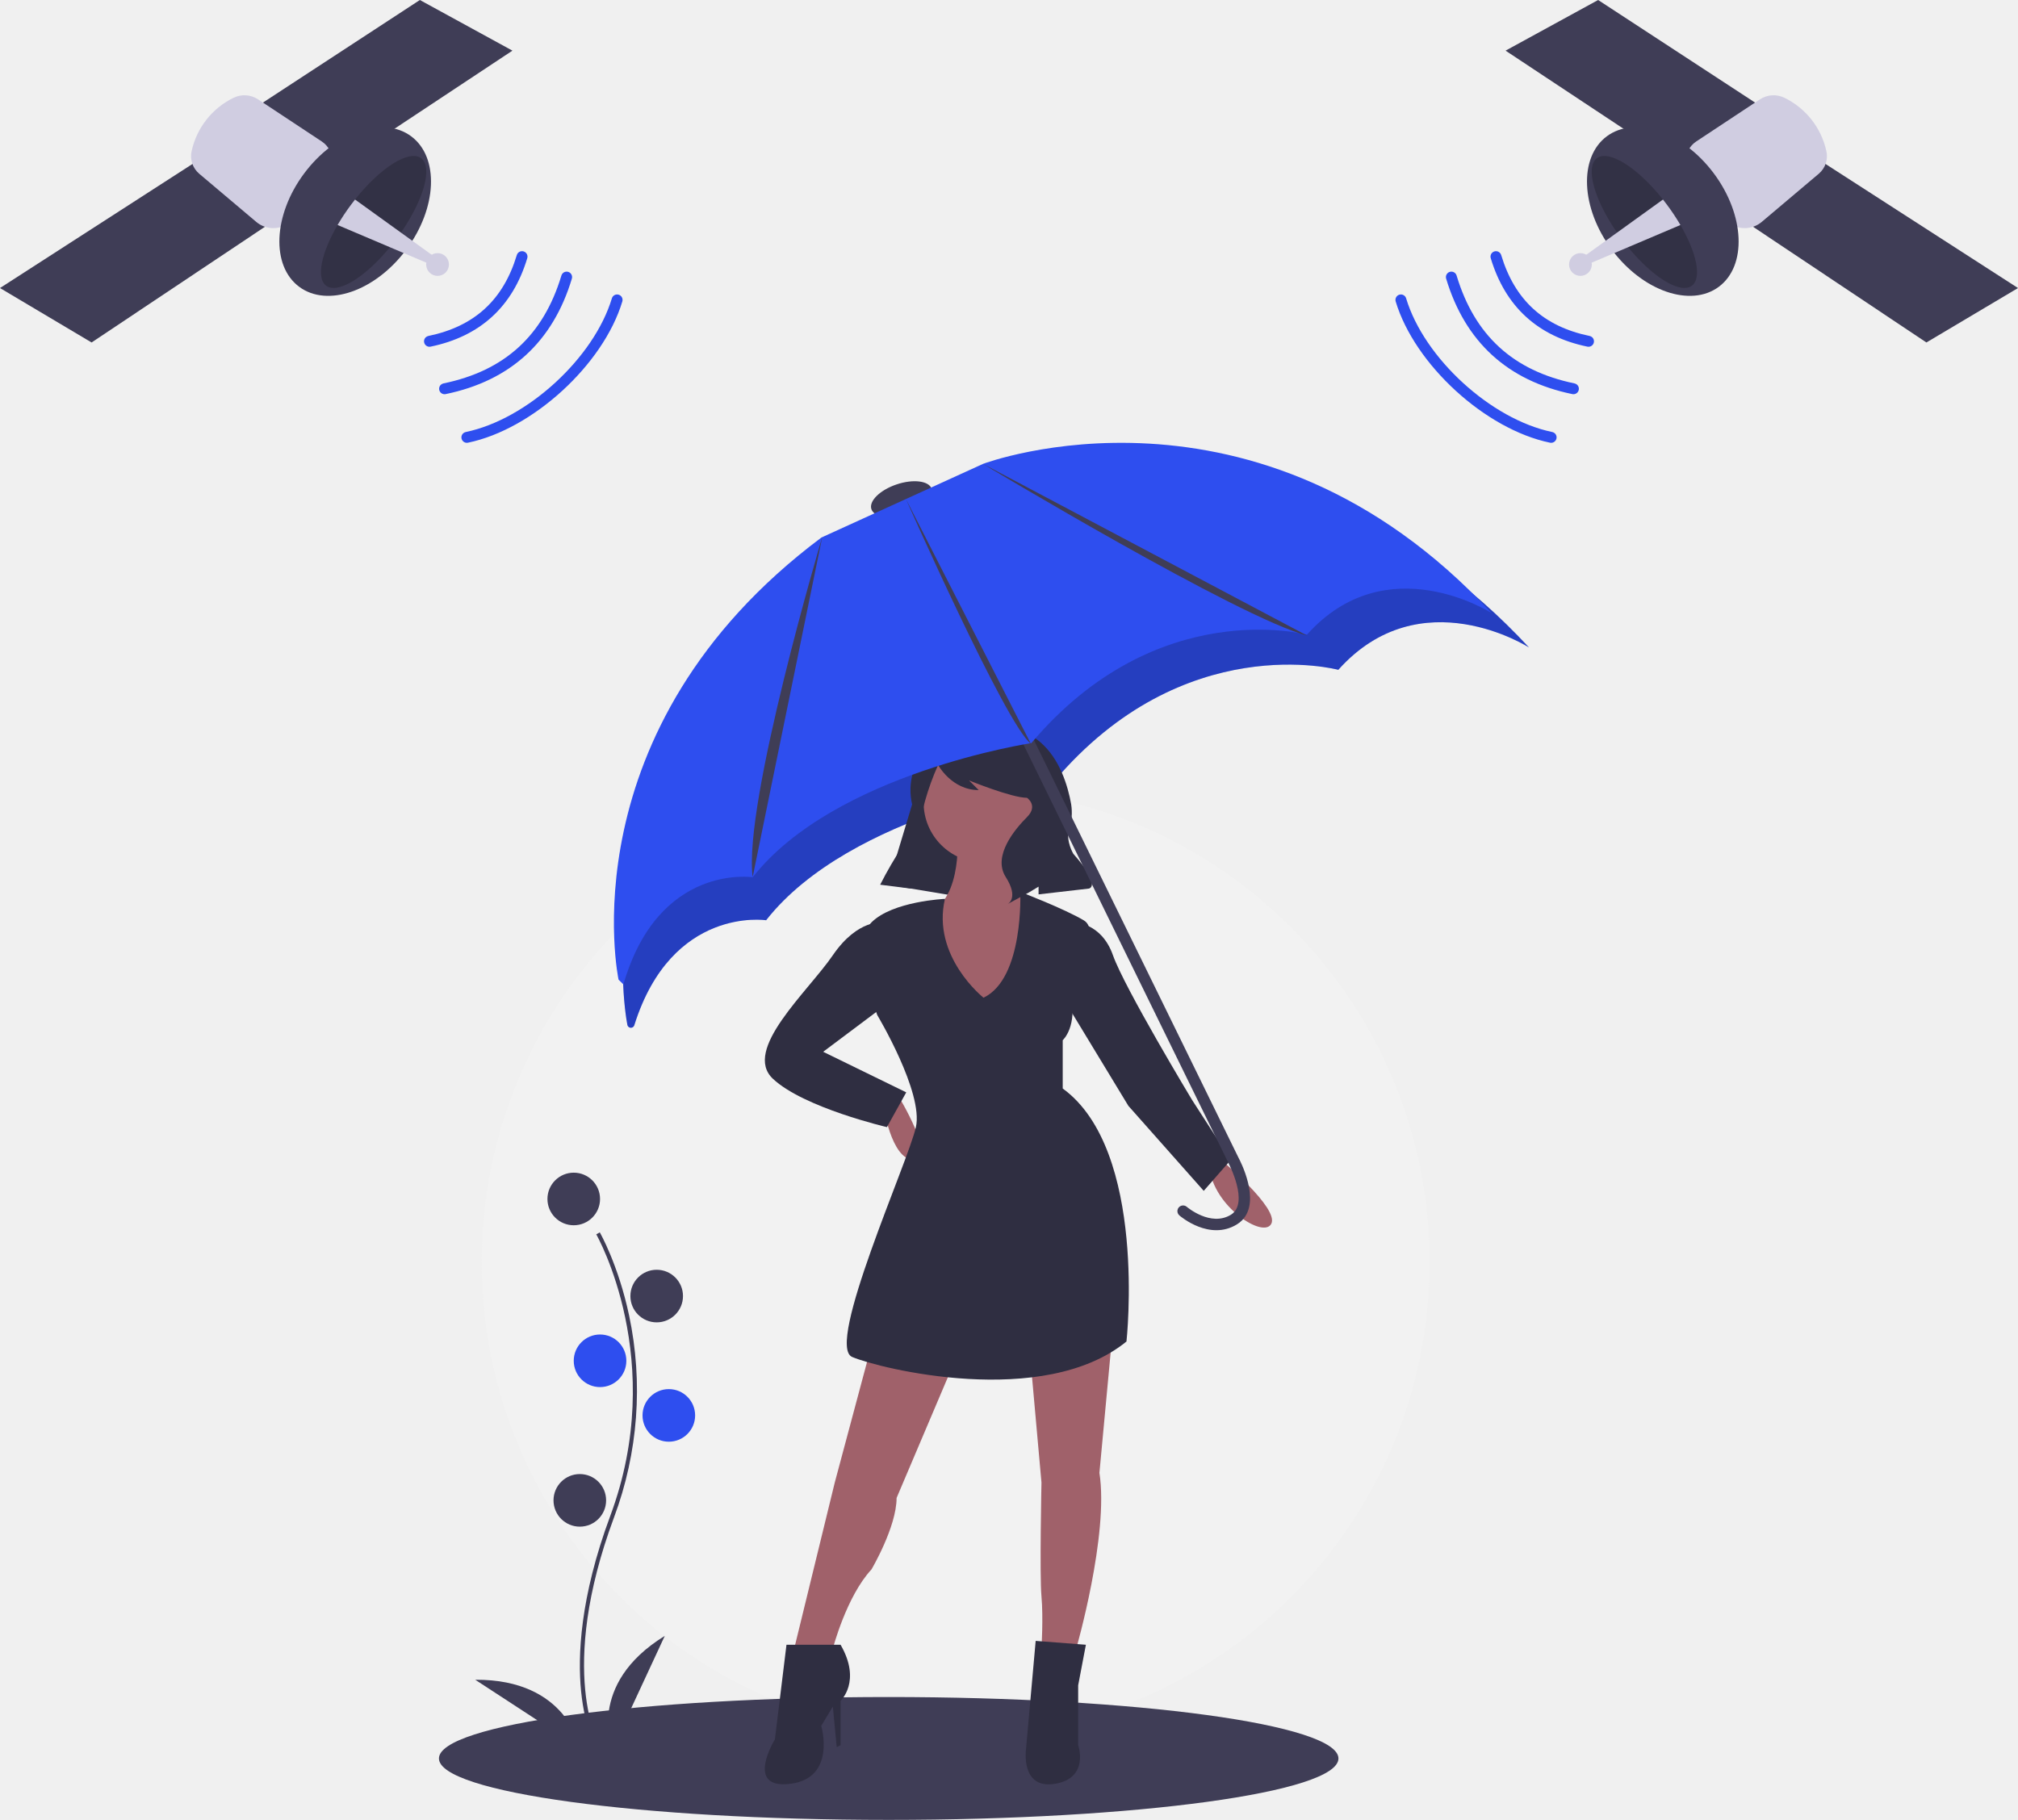
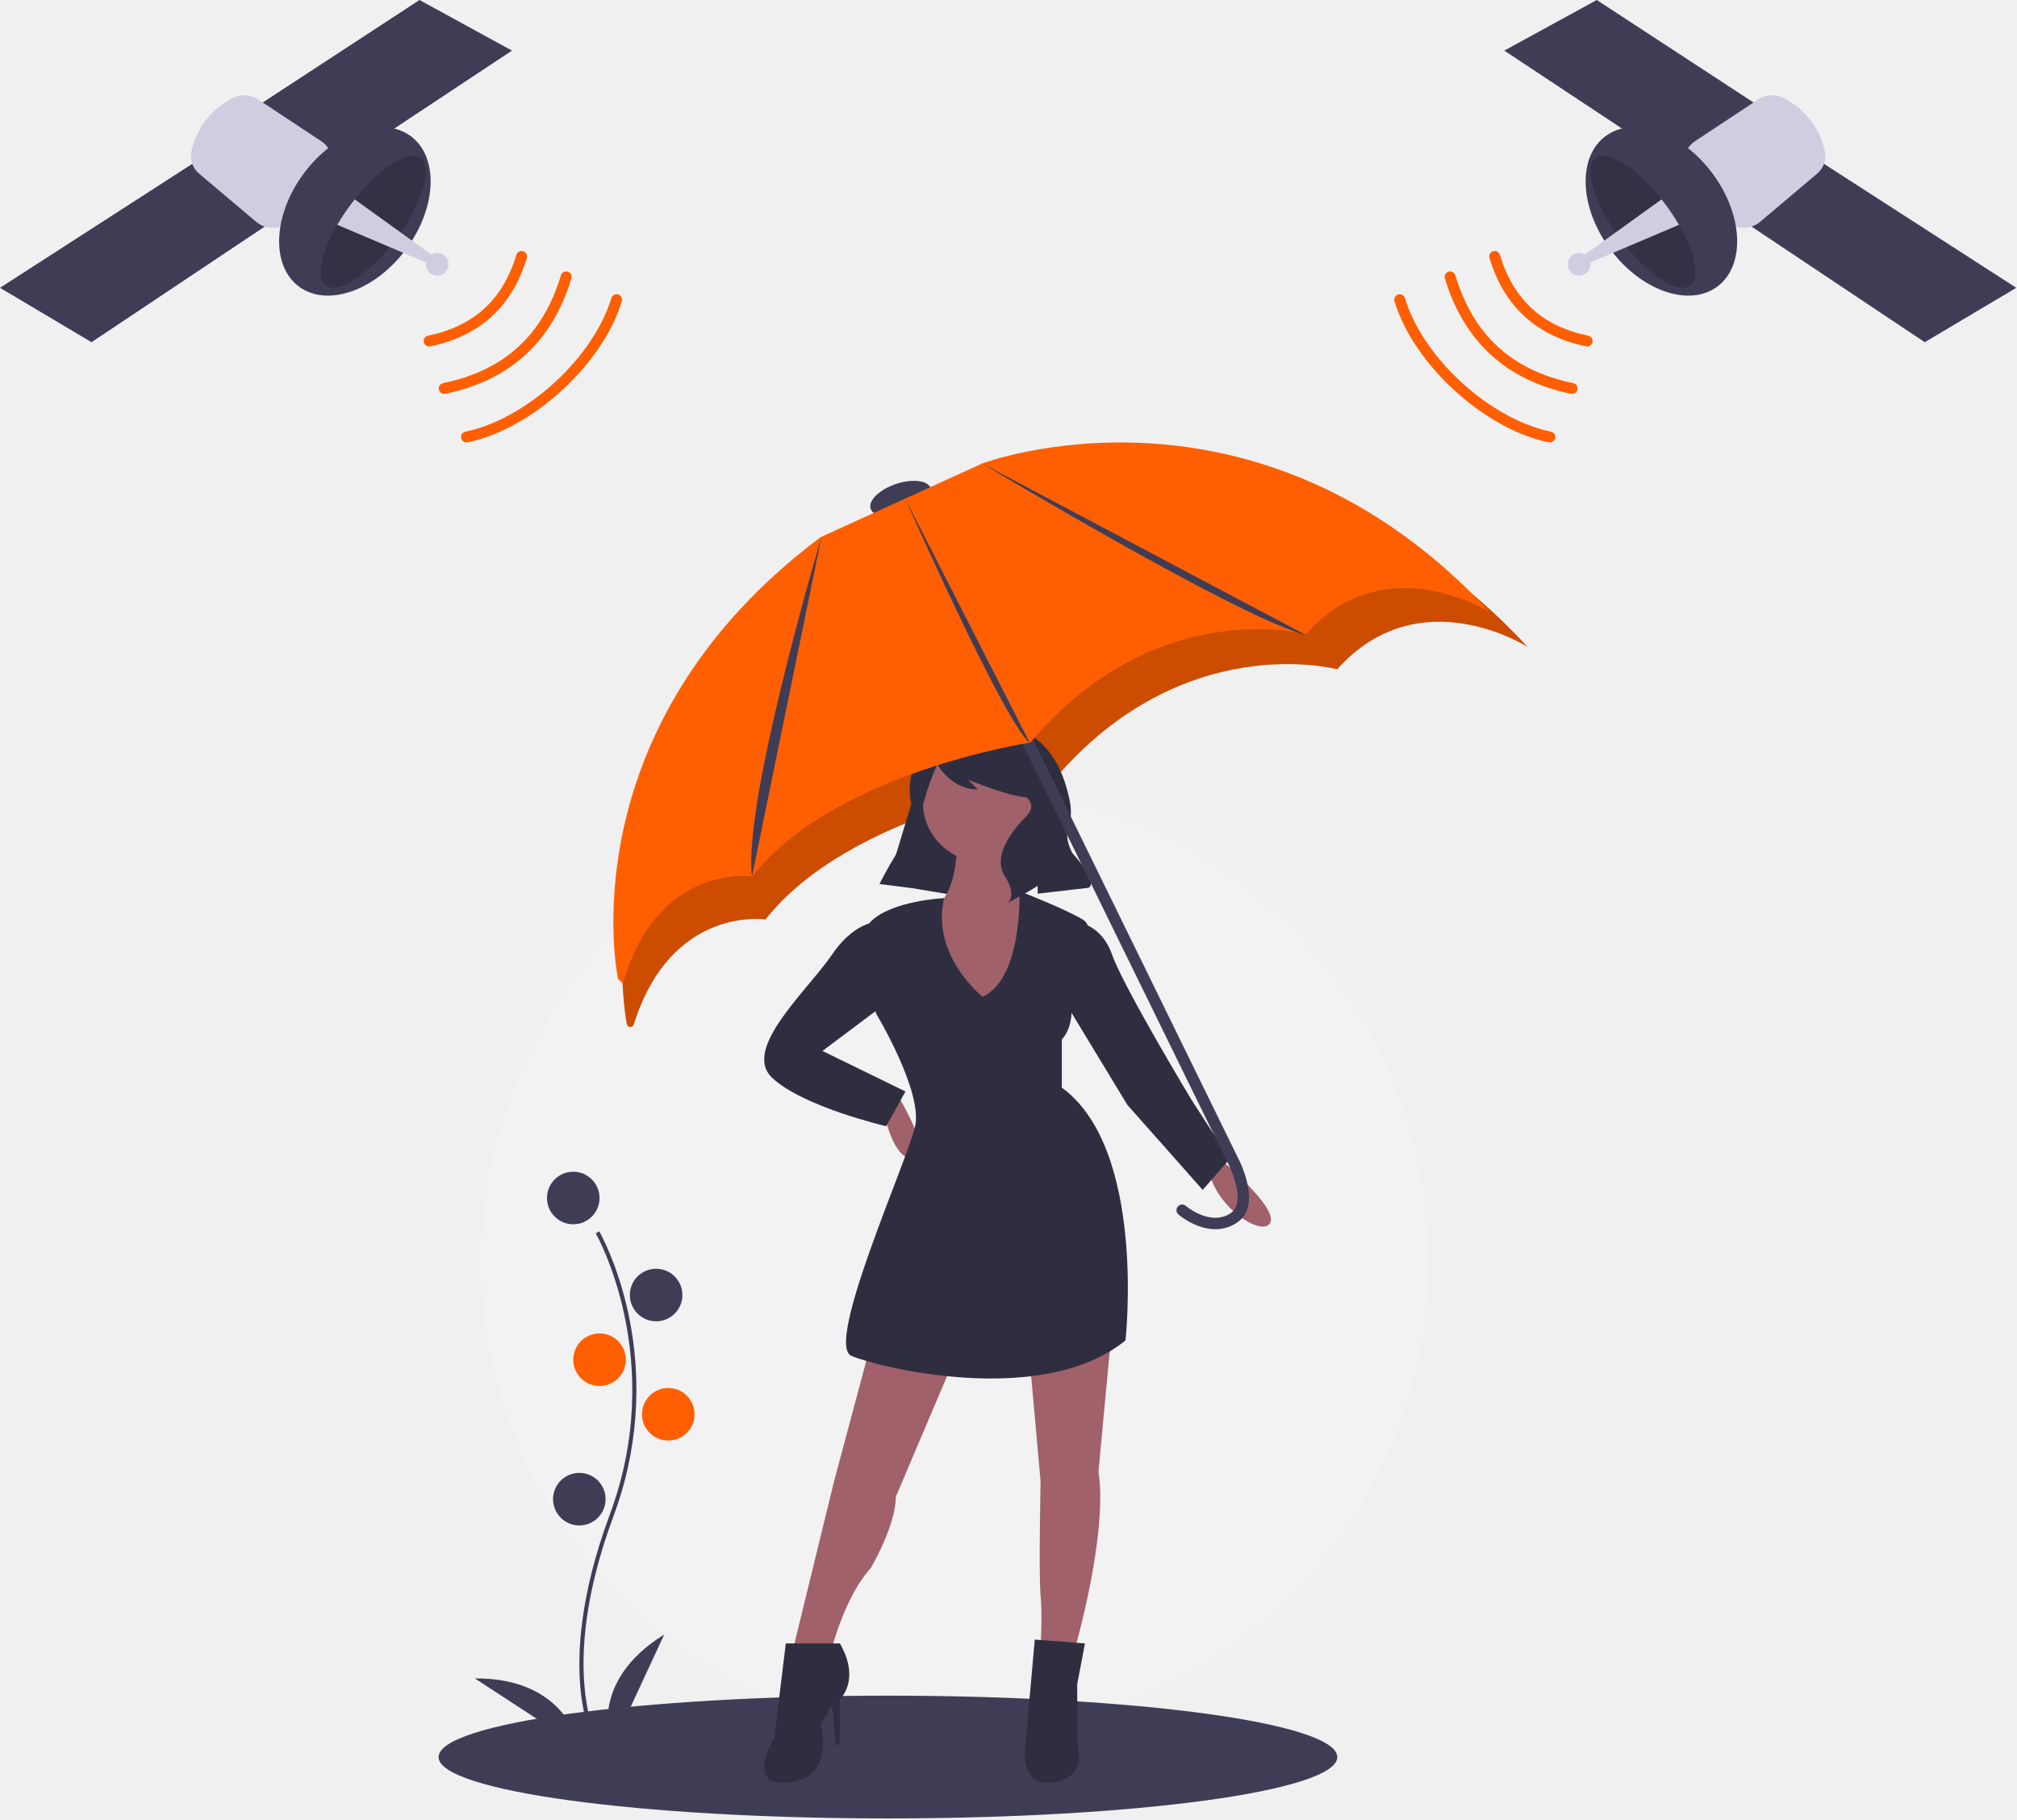
- <svg xmlns="http://www.w3.org/2000/svg" id="bcdff026-9b21-4da7-924c-007c0e295dcb" data-name="Layer 1" width="921.67" height="831.295" viewBox="0 0 921.67 831.295">
-   <circle cx="436.469" cy="576.556" r="216.462" fill="#f2f2f2" />
-   <ellipse cx="405.89" cy="803.234" rx="205.412" ry="28.061" fill="#3f3d56" />
-   <ellipse cx="550.935" cy="262.308" rx="14.54" ry="7.058" transform="translate(-194.0283 154.8604) rotate(-18.57978)" fill="#3f3d56" />
-   <path d="M521.46,294.479l76.275-34.754S726.957,210.881,837.5,330.109c0,0-49.542-31.803-87.094,10.207,0,0-70.662-19.117-129.961,51.124,0,0-92.747,14.045-131.375,63.265,0,0-43.064-6.623-60.205,47.97a1.637,1.637,0,0,1-2.709.674h0a1.627,1.627,0,0,1-.46-.859C424.087,494.054,405.147,381.505,521.46,294.479Z" transform="translate(-139.1647 -34.35242)" fill="#2e4eef" />
-   <path d="M521.46,294.479l76.275-34.754S726.957,210.881,837.5,330.109c0,0-49.542-31.803-87.094,10.207,0,0-70.662-19.117-129.961,51.124,0,0-92.747,14.045-131.375,63.265,0,0-43.064-6.623-60.205,47.97a1.637,1.637,0,0,1-2.709.674h0a1.627,1.627,0,0,1-.46-.859C424.087,494.054,405.147,381.505,521.46,294.479Z" transform="translate(-139.1647 -34.35242)" opacity="0.2" />
-   <polygon points="405.524 404.125 437.285 409.419 447.872 359.13 422.287 348.543 405.524 404.125" fill="#2f2e41" />
-   <circle cx="449.196" cy="366.629" r="27.35" fill="#a0616a" />
-   <path d="M576.45,416.421s2.647,33.526-17.645,36.173,17.645,62.64,27.35,61.758,27.35-65.287,27.35-65.287S590.566,433.184,598.506,419.068Z" transform="translate(-139.1647 -34.35242)" fill="#a0616a" />
-   <path d="M542.483,538.614s3.529,25.585,14.116,25.585-7.058-29.114-7.058-29.114Z" transform="translate(-139.1647 -34.35242)" fill="#a0616a" />
-   <path d="M696.878,564.199s26.468,22.056,22.939,29.114-26.468-7.94-28.232-25.585Z" transform="translate(-139.1647 -34.35242)" fill="#a0616a" />
-   <path d="M537.189,648.896l-16.763,62.64-18.527,75.874h17.645s6.176-23.821,17.645-36.173c0,0,11.469-19.41,11.469-32.644l27.35-64.405Z" transform="translate(-139.1647 -34.35242)" fill="#a0616a" />
-   <path d="M609.535,652.425l5.294,59.111s-.882,42.348,0,52.053,0,23.821,0,23.821h15.881s14.998-52.053,10.587-80.285l6.176-66.169Z" transform="translate(-139.1647 -34.35242)" fill="#a0616a" />
-   <path d="M588.36,490.09s-23.77-18.837-17.62-45.15c0,0-23.846,1.037-33.551,10.742s2.647,42.348,2.647,42.348,21.174,35.29,17.645,51.171-41.466,99.695-29.114,104.989,87.343,23.821,125.281-7.058c0,0,9.705-87.343-29.114-115.576V509.499s7.058-6.176,3.529-22.056c0,0,14.998-27.35,6.176-32.644s-29.089-13.051-29.089-13.051S606.888,481.267,588.36,490.09Z" transform="translate(-139.1647 -34.35242)" fill="#2f2e41" />
-   <path d="M542.483,455.682S531.014,453.917,519.544,470.68s-41.466,43.231-27.35,56.464,52.053,22.056,52.053,22.056l8.823-15.881-37.937-18.527,31.761-23.821Z" transform="translate(-139.1647 -34.35242)" fill="#2f2e41" />
-   <path d="M629.827,455.682s12.352,0,17.645,14.998,36.173,66.169,36.173,66.169l17.645,27.35-12.352,14.116-34.408-38.819-32.644-53.818Z" transform="translate(-139.1647 -34.35242)" fill="#2f2e41" />
-   <path d="M523.073,785.646h-24.703l-5.294,43.231s-14.116,22.939,7.058,20.292,14.116-26.468,14.116-26.468l5.294-8.823,1.765,18.527,1.765-.882V811.231S532.778,802.409,523.073,785.646Z" transform="translate(-139.1647 -34.35242)" fill="#2f2e41" />
-   <path d="M635.12,785.646l-22.939-1.765-4.411,49.406s-2.647,18.527,13.234,15.881S631.591,831.523,631.591,831.523v-27.35Z" transform="translate(-139.1647 -34.35242)" fill="#2f2e41" />
-   <path d="M568.51,373.191s-12.853,4.284-13.506,21.204a30.011,30.011,0,0,0,.892,8.034c.724,3.067,1.189,9.667-4.42,18.291a181.064,181.064,0,0,0-10.276,17.677l-.04.08,14.116,1.765,3.002-23.398a116.515,116.515,0,0,1,9.252-32.848l.098-.218s6.176,11.469,18.527,11.469l-4.411-4.411s19.41,7.94,26.468,7.94c0,0,5.294,3.529,0,8.823s-15.881,17.645-9.705,27.35.882,12.352.882,12.352l9.705-5.294,4.411-2.647v3.529l22.939-2.647s6.176-.882-7.058-15.881c0,0-3.495-5.824-1.966-10.848a25.339,25.339,0,0,0,.963-11.85C625.418,385.124,613.786,352.242,568.51,373.191Z" transform="translate(-139.1647 -34.35242)" fill="#2f2e41" />
-   <path d="M706.472,591.749c8.73-8.877-.939-27.263-1.695-28.661L605.075,359.495a2.596,2.596,0,0,0-4.663,2.283L700.165,565.472l.028.051c.099.182,9.726,18.466,1.152,23.705-9.234,5.646-20.002-3.5-20.109-3.593a2.596,2.596,0,1,0-3.394,3.928c.556.481,13.78,11.696,26.211,4.094A12.575,12.575,0,0,0,706.472,591.749Z" transform="translate(-139.1647 -34.35242)" fill="#3f3d56" />
-   <path d="M514.327,279.881l73.873-33.66s125.154-47.306,232.217,68.169c0,0-47.983-30.801-84.352,9.886,0,0-68.437-18.515-125.87,49.515,0,0-89.827,13.603-127.239,61.274,0,0-43.007-6.614-59.061,48.954l-2.221-2.184S397.221,367.501,514.327,279.881Z" transform="translate(-139.1647 -34.35242)" fill="#2e4eef" />
-   <path d="M514.692,279.671s-36.173,121.752-31.761,155.277" transform="translate(-139.1647 -34.35242)" fill="#3f3d56" />
-   <path d="M552.922,262.295s45.585,102.955,57.054,111.777" transform="translate(-139.1647 -34.35242)" fill="#3f3d56" />
-   <path d="M587.919,246.145s117.34,70.581,148.219,78.521" transform="translate(-139.1647 -34.35242)" fill="#3f3d56" />
-   <path d="M411.507,832.899c-.212-.346-5.212-8.695-6.945-26.03-1.59-15.904-.568-42.712,13.335-80.106,26.338-70.841-6.07-128-6.401-128.569l1.599-.928c.084.144,8.447,14.718,13.387,37.923a165.447,165.447,0,0,1-6.852,92.218c-26.293,70.72-6.746,104.199-6.545,104.529Z" transform="translate(-139.1647 -34.35242)" fill="#3f3d56" />
-   <circle cx="262.043" cy="547.669" r="12.012" fill="#3f3d56" />
-   <circle cx="299.926" cy="592.02" r="12.012" fill="#3f3d56" />
-   <circle cx="274.055" cy="621.587" r="12.012" fill="#2e4eef" />
-   <circle cx="305.469" cy="646.534" r="12.012" fill="#2e4eef" />
-   <circle cx="264.815" cy="685.34" r="12.012" fill="#3f3d56" />
-   <path d="M418.763,833.341s-12.012-29.567,24.023-51.742Z" transform="translate(-139.1647 -34.35242)" fill="#3f3d56" />
-   <path d="M403.991,832.804s-5.467-31.442-47.777-31.172Z" transform="translate(-139.1647 -34.35242)" fill="#3f3d56" />
-   <polygon points="191.762 0 234.041 23.132 152.123 77.386 112.936 51.535 191.762 0" fill="#3f3d56" />
-   <polygon points="90.089 73.493 0 131.572 41.837 156.437 131.892 96.318 90.089 73.493" fill="#3f3d56" />
-   <path d="M245.835,79.02a35.508,35.508,0,0,0-19.113,24.204,10.494,10.494,0,0,0,3.442,10.497l26.044,21.995a12.072,12.072,0,0,0,13.651,1.317c10.589-5.872,27.594-18.199,20.001-33.809A10.792,10.792,0,0,0,286.1,98.954l-29.026-19.194A11.331,11.331,0,0,0,245.835,79.02Z" transform="translate(-139.1647 -34.35242)" fill="#d0cde1" />
-   <ellipse cx="301.389" cy="130.984" rx="42.841" ry="29.094" transform="translate(-122.8268 260.1494) rotate(-53.33029)" fill="#3f3d56" />
-   <path d="M288.128,164.859c5.281,3.934,17.84-3.821,29.129-17.579q1.5-1.824,2.965-3.789,1.073-1.443,2.069-2.886c10.468-15.126,14.606-29.962,9.199-33.987-5.447-4.058-18.625,4.311-30.178,18.871q-.968,1.224-1.916,2.496a98.897,98.897,0,0,0-6.057,9.14C285.893,149.907,283.472,161.391,288.128,164.859Z" transform="translate(-139.1647 -34.35242)" opacity="0.2" />
-   <path d="M293.339,137.126,317.257,147.28l17.113,7.265,2.531-3.416L322.291,140.606l-20.979-15.116q-.968,1.224-1.916,2.496A98.897,98.897,0,0,0,293.339,137.126Z" transform="translate(-139.1647 -34.35242)" fill="#d0cde1" />
-   <circle cx="199.844" cy="120.82" r="5.199" fill="#d0cde1" />
-   <path d="M340.535,210.092a2.482,2.482,0,0,1,1.176-.6c28.002-5.786,45.622-21.909,53.865-49.289a2.491,2.491,0,0,1,4.771,1.436c-8.697,28.887-28.085,46.628-57.628,52.732a2.491,2.491,0,0,1-2.184-4.279Z" transform="translate(-139.1647 -34.35242)" fill="#2e4eef" />
-   <path d="M333.643,188.415a2.477,2.477,0,0,1,1.176-.6c20.996-4.339,34.207-16.427,40.388-36.957a2.491,2.491,0,0,1,4.771,1.436c-6.663,22.131-21.517,35.723-44.151,40.4a2.491,2.491,0,0,1-2.184-4.279Z" transform="translate(-139.1647 -34.35242)" fill="#2e4eef" />
-   <path d="M350.717,232.289a2.477,2.477,0,0,1,1.176-.6c27.945-5.774,58.504-33.737,66.73-61.061a2.491,2.491,0,0,1,4.771,1.436c-8.69,28.865-40.972,58.404-70.493,64.504a2.491,2.491,0,0,1-2.184-4.279Z" transform="translate(-139.1647 -34.35242)" fill="#2e4eef" />
-   <polygon points="729.909 0 687.63 23.132 769.547 77.386 808.734 51.535 729.909 0" fill="#3f3d56" />
-   <polygon points="831.582 73.493 921.67 131.572 879.833 156.437 789.779 96.318 831.582 73.493" fill="#3f3d56" />
-   <path d="M954.165,79.02a35.508,35.508,0,0,1,19.113,24.204,10.494,10.494,0,0,1-3.442,10.497l-26.044,21.995a12.072,12.072,0,0,1-13.651,1.317c-10.589-5.872-27.594-18.199-20.001-33.809a10.792,10.792,0,0,1,3.76-4.27l29.026-19.194A11.331,11.331,0,0,1,954.165,79.02Z" transform="translate(-139.1647 -34.35242)" fill="#d0cde1" />
-   <ellipse cx="898.611" cy="130.984" rx="29.094" ry="42.841" transform="translate(-39.54578 528.222) rotate(-36.66971)" fill="#3f3d56" />
-   <path d="M911.872,164.859c-5.281,3.934-17.84-3.821-29.129-17.579q-1.5-1.824-2.965-3.789-1.073-1.443-2.069-2.886c-10.468-15.126-14.606-29.962-9.199-33.987,5.447-4.058,18.625,4.311,30.178,18.871q.968,1.224,1.916,2.496a98.897,98.897,0,0,1,6.057,9.14C914.107,149.907,916.528,161.391,911.872,164.859Z" transform="translate(-139.1647 -34.35242)" opacity="0.2" />
-   <path d="M906.661,137.126,882.743,147.28,865.63,154.545l-2.531-3.416,14.61-10.523,20.979-15.116q.968,1.224,1.916,2.496A98.897,98.897,0,0,1,906.661,137.126Z" transform="translate(-139.1647 -34.35242)" fill="#d0cde1" />
-   <circle cx="721.826" cy="120.82" r="5.199" fill="#d0cde1" />
-   <path d="M859.465,210.092a2.482,2.482,0,0,0-1.176-.6c-28.002-5.786-45.622-21.909-53.865-49.289a2.491,2.491,0,0,0-4.771,1.436c8.697,28.887,28.085,46.628,57.628,52.732a2.491,2.491,0,0,0,2.184-4.279Z" transform="translate(-139.1647 -34.35242)" fill="#2e4eef" />
-   <path d="M866.357,188.415a2.477,2.477,0,0,0-1.176-.6c-20.996-4.339-34.207-16.427-40.388-36.957a2.491,2.491,0,0,0-4.771,1.436c6.663,22.131,21.517,35.723,44.151,40.4a2.491,2.491,0,0,0,2.184-4.279Z" transform="translate(-139.1647 -34.35242)" fill="#2e4eef" />
-   <path d="M849.283,232.289a2.477,2.477,0,0,0-1.176-.6c-27.945-5.774-58.504-33.737-66.73-61.061a2.491,2.491,0,0,0-4.771,1.436c8.69,28.865,40.972,58.404,70.493,64.504a2.491,2.491,0,0,0,2.184-4.279Z" transform="translate(-139.1647 -34.35242)" fill="#2e4eef" />
+ <svg xmlns="http://www.w3.org/2000/svg" width="922" height="832" viewBox="0 0 922 832" fill="none">
+   <g clip-path="url(#clip0_24_522)">
+     <path d="M436.469 793.018C556.018 793.018 652.932 696.105 652.932 576.556C652.932 457.007 556.018 360.094 436.469 360.094C316.92 360.094 220.007 457.007 220.007 576.556C220.007 696.105 316.92 793.018 436.469 793.018Z" fill="#F2F2F2" />
+     <path d="M405.89 831.295C519.336 831.295 611.302 818.732 611.302 803.234C611.302 787.736 519.336 775.172 405.89 775.172C292.444 775.172 200.478 787.736 200.478 803.234C200.478 818.732 292.444 831.295 405.89 831.295Z" fill="#3F3D56" />
+     <path d="M414.019 234.646C421.631 232.087 426.795 227.018 425.553 223.323C424.311 219.628 417.134 218.707 409.522 221.265C401.91 223.824 396.746 228.893 397.988 232.588C399.23 236.283 406.408 237.204 414.019 234.646Z" fill="#3F3D56" />
+     <path d="M382.295 260.126L458.57 225.372C458.57 225.372 587.792 176.529 698.335 295.757C698.335 295.757 648.793 263.954 611.241 305.964C611.241 305.964 540.579 286.847 481.28 357.088C481.28 357.088 388.533 371.133 349.905 420.353C349.905 420.353 306.841 413.731 289.7 468.323C289.616 468.591 289.465 468.831 289.261 469.023C289.056 469.215 288.807 469.351 288.535 469.419C288.263 469.487 287.979 469.483 287.708 469.41C287.438 469.336 287.191 469.194 286.992 468.998C286.754 468.765 286.593 468.466 286.531 468.139C284.922 459.702 265.982 347.153 382.295 260.126Z" fill="#FF5F00" />
+     <path opacity="0.2" d="M382.295 260.126L458.57 225.372C458.57 225.372 587.792 176.529 698.335 295.757C698.335 295.757 648.793 263.954 611.241 305.964C611.241 305.964 540.579 286.847 481.28 357.088C481.28 357.088 388.533 371.133 349.905 420.353C349.905 420.353 306.841 413.731 289.7 468.323C289.616 468.591 289.465 468.831 289.261 469.023C289.056 469.215 288.807 469.351 288.535 469.419C288.263 469.487 287.979 469.483 287.708 469.41C287.438 469.336 287.191 469.194 286.992 468.998C286.754 468.765 286.593 468.466 286.531 468.139C284.922 459.702 265.982 347.153 382.295 260.126Z" fill="black" />
+     <path d="M405.524 404.125L437.285 409.419L447.872 359.13L422.287 348.543L405.524 404.125Z" fill="#2F2E41" />
+     <path d="M449.196 393.979C464.301 393.979 476.546 381.734 476.546 366.629C476.546 351.524 464.301 339.279 449.196 339.279C434.091 339.279 421.846 351.524 421.846 366.629C421.846 381.734 434.091 393.979 449.196 393.979Z" fill="#A0616A" />
+     <path d="M437.285 382.069C437.285 382.069 439.932 415.595 419.64 418.241C399.348 420.888 437.285 480.882 446.99 479.999C456.695 479.117 474.34 414.712 474.34 414.712C474.34 414.712 451.401 398.832 459.342 384.716L437.285 382.069Z" fill="#A0616A" />
+     <path d="M403.318 504.261C403.318 504.261 406.847 529.847 417.435 529.847C428.022 529.847 410.376 500.732 410.376 500.732L403.318 504.261Z" fill="#A0616A" />
+     <path d="M557.713 529.847C557.713 529.847 584.181 551.903 580.652 558.961C577.123 566.019 554.184 551.021 552.42 533.376L557.713 529.847Z" fill="#A0616A" />
+     <path d="M398.025 614.543L381.262 677.184L362.734 753.058H380.38C380.38 753.058 386.555 729.237 398.025 716.885C398.025 716.885 409.494 697.476 409.494 684.242L436.844 619.837L398.025 614.543Z" fill="#A0616A" />
+     <path d="M470.37 618.073L475.663 677.184C475.663 677.184 474.781 719.532 475.663 729.237C476.545 738.942 475.663 753.058 475.663 753.058H491.544C491.544 753.058 506.542 701.005 502.131 672.773L508.307 606.603L470.37 618.073Z" fill="#A0616A" />
+     <path d="M449.195 455.737C449.195 455.737 425.425 436.9 431.576 410.587C431.576 410.587 407.729 411.624 398.025 421.329C388.32 431.034 400.671 463.678 400.671 463.678C400.671 463.678 421.845 498.968 418.316 514.848C414.787 530.729 376.85 614.544 389.202 619.837C401.554 625.131 476.545 643.658 514.482 612.779C514.482 612.779 524.187 525.436 485.368 497.203V475.147C485.368 475.147 492.426 468.971 488.897 453.09C488.897 453.09 503.895 425.74 495.073 420.447C486.25 415.153 465.984 407.396 465.984 407.396C465.984 407.396 467.723 446.915 449.195 455.737Z" fill="#2F2E41" />
+     <path d="M403.318 421.329C403.318 421.329 391.849 419.565 380.38 436.328C368.91 453.091 338.913 479.558 353.029 492.792C367.146 506.026 405.083 514.849 405.083 514.849L413.905 498.968L375.968 480.441L407.729 456.62L403.318 421.329Z" fill="#2F2E41" />
+     <path d="M490.662 421.329C490.662 421.329 503.014 421.329 508.307 436.327C513.601 451.326 544.48 502.497 544.48 502.497L562.125 529.847L549.773 543.963L515.365 505.144L482.722 451.326L490.662 421.329Z" fill="#2F2E41" />
+     <path d="M383.909 751.293H359.206L353.912 794.524C353.912 794.524 339.796 817.463 360.97 814.816C382.144 812.169 375.086 788.348 375.086 788.348L380.38 779.526L382.144 798.053L383.909 797.171V776.879C383.909 776.879 393.614 768.056 383.909 751.293Z" fill="#2F2E41" />
+     <path d="M495.955 751.293L473.017 749.529L468.605 798.935C468.605 798.935 465.959 817.463 481.839 814.816C497.72 812.169 492.426 797.171 492.426 797.171V769.821L495.955 751.293Z" fill="#2F2E41" />
+     <path d="M429.345 338.838C429.345 338.838 416.492 343.123 415.839 360.042C415.773 362.748 416.073 365.451 416.732 368.077C417.455 371.144 417.921 377.744 412.312 386.368C408.556 392.062 405.125 397.964 402.035 404.045L401.995 404.125L416.111 405.89L419.113 382.491C420.568 371.147 423.686 360.079 428.365 349.643L428.463 349.425C428.463 349.425 434.639 360.895 446.99 360.895L442.579 356.483C442.579 356.483 461.989 364.424 469.047 364.424C469.047 364.424 474.34 367.953 469.047 373.246C463.753 378.54 453.166 390.891 459.342 400.596C465.518 410.301 460.224 412.948 460.224 412.948L469.929 407.654L474.34 405.008V408.537L497.279 405.89C497.279 405.89 503.455 405.007 490.221 390.009C490.221 390.009 486.726 384.185 488.255 379.161C489.511 375.344 489.842 371.282 489.218 367.311C486.254 350.772 474.622 317.889 429.345 338.838Z" fill="#2F2E41" />
+     <path d="M567.308 557.397C576.038 548.519 566.369 530.134 565.613 528.736L465.911 325.142C465.606 324.527 465.07 324.057 464.42 323.836C463.77 323.615 463.059 323.661 462.443 323.963C461.826 324.264 461.354 324.798 461.13 325.447C460.906 326.096 460.949 326.808 461.248 327.426L561 531.12L561.028 531.171C561.127 531.353 570.754 549.637 562.18 554.876C552.947 560.521 542.179 551.375 542.071 551.282C541.813 551.059 541.514 550.888 541.19 550.78C540.866 550.673 540.524 550.63 540.184 550.654C539.843 550.679 539.511 550.77 539.206 550.923C538.901 551.076 538.629 551.288 538.406 551.546C538.183 551.805 538.013 552.104 537.906 552.428C537.799 552.752 537.757 553.094 537.782 553.435C537.807 553.775 537.899 554.107 538.053 554.412C538.206 554.717 538.419 554.988 538.677 555.211C539.234 555.692 552.457 566.906 564.888 559.305C565.77 558.77 566.583 558.13 567.308 557.397V557.397Z" fill="#3F3D56" />
+     <path d="M375.163 245.528L449.036 211.868C449.036 211.868 574.19 164.562 681.253 280.037C681.253 280.037 633.271 249.236 596.901 289.923C596.901 289.923 528.464 271.408 471.032 339.437C471.032 339.437 381.204 353.04 343.792 400.711C343.792 400.711 300.785 394.097 284.732 449.665L282.511 447.481C282.511 447.481 258.056 333.148 375.163 245.528Z" fill="#FF5F00" />
+     <path d="M375.527 245.319C375.527 245.319 339.355 367.07 343.766 400.596Z" fill="#3F3D56" />
+     <path d="M413.757 227.943C413.757 227.943 459.342 330.898 470.811 339.72Z" fill="#3F3D56" />
+     <path d="M448.754 211.793C448.754 211.793 566.095 282.374 596.974 290.314Z" fill="#3F3D56" />
+     <path d="M272.342 798.546C272.13 798.2 267.13 789.851 265.397 772.516C263.807 756.612 264.829 729.804 278.732 692.41C305.07 621.568 272.662 564.41 272.331 563.84L273.93 562.913C274.014 563.057 282.376 577.63 287.316 600.836C293.844 631.602 291.467 663.591 280.464 693.054C254.171 763.775 273.719 797.253 273.919 797.583L272.342 798.546Z" fill="#3F3D56" />
+     <path d="M262.043 559.681C268.677 559.681 274.054 554.303 274.054 547.669C274.054 541.036 268.677 535.658 262.043 535.658C255.409 535.658 250.031 541.036 250.031 547.669C250.031 554.303 255.409 559.681 262.043 559.681Z" fill="#3F3D56" />
+     <path d="M299.926 604.031C306.559 604.031 311.937 598.653 311.937 592.02C311.937 585.386 306.559 580.008 299.926 580.008C293.292 580.008 287.914 585.386 287.914 592.02C287.914 598.653 293.292 604.031 299.926 604.031Z" fill="#3F3D56" />
+     <path d="M274.055 633.598C280.688 633.598 286.066 628.22 286.066 621.587C286.066 614.953 280.688 609.575 274.055 609.575C267.421 609.575 262.043 614.953 262.043 621.587C262.043 628.22 267.421 633.598 274.055 633.598Z" fill="#FF5F00" />
+     <path d="M305.47 658.545C312.103 658.545 317.481 653.168 317.481 646.534C317.481 639.9 312.103 634.522 305.47 634.522C298.836 634.522 293.458 639.9 293.458 646.534C293.458 653.168 298.836 658.545 305.47 658.545Z" fill="#FF5F00" />
+     <path d="M264.815 697.352C271.449 697.352 276.826 691.974 276.826 685.34C276.826 678.706 271.449 673.329 264.815 673.329C258.181 673.329 252.803 678.706 252.803 685.34C252.803 691.974 258.181 697.352 264.815 697.352Z" fill="#3F3D56" />
+     <path d="M279.598 798.988C279.598 798.988 267.587 769.421 303.621 747.246L279.598 798.988Z" fill="#3F3D56" />
+     <path d="M264.826 798.452C264.826 798.452 259.359 767.01 217.049 767.28L264.826 798.452Z" fill="#3F3D56" />
+     <path d="M191.762 0L234.041 23.132L152.123 77.386L112.936 51.535L191.762 0Z" fill="#3F3D56" />
+     <path d="M90.089 73.493L0 131.572L41.837 156.437L131.892 96.318L90.089 73.493Z" fill="#3F3D56" />
+     <path d="M106.67 44.667C101.87 47.005 97.658 50.395 94.349 54.586C91.04 58.777 88.718 63.66 87.557 68.871C87.098 70.768 87.177 72.755 87.785 74.61C88.393 76.464 89.506 78.112 90.999 79.369L117.043 101.364C118.916 102.942 121.225 103.914 123.664 104.149C126.102 104.384 128.554 103.872 130.694 102.681C141.283 96.809 158.288 84.482 150.695 68.871C149.846 67.138 148.548 65.663 146.935 64.602L117.909 45.407C116.263 44.315 114.36 43.672 112.388 43.542C110.417 43.412 108.445 43.8 106.67 44.667V44.667Z" fill="#D0CDE1" />
+     <path d="M185.56 114.007C199.69 95.029 200.697 71.865 187.809 62.269C174.921 52.673 153.018 60.279 138.888 79.257C124.758 98.234 123.751 121.398 136.639 130.994C149.528 140.59 171.43 132.984 185.56 114.007Z" fill="#3F3D56" />
+     <path opacity="0.2" d="M148.963 130.507C154.243 134.441 166.803 126.685 178.092 112.928C179.092 111.712 180.081 110.449 181.058 109.139C181.773 108.177 182.463 107.216 183.127 106.254C193.595 91.128 197.733 76.292 192.326 72.266C186.879 68.209 173.701 76.578 162.148 91.137C161.503 91.953 160.864 92.785 160.231 93.634C158.045 96.566 156.022 99.617 154.174 102.773C146.728 115.555 144.308 127.038 148.963 130.507Z" fill="black" />
+     <path d="M154.174 102.773L178.092 112.928L195.205 120.193L197.736 116.777L183.127 106.254L162.148 91.138C161.502 91.953 160.864 92.785 160.231 93.634C158.045 96.566 156.022 99.617 154.174 102.773V102.773Z" fill="#D0CDE1" />
+     <path d="M199.844 126.019C202.715 126.019 205.043 123.692 205.043 120.82C205.043 117.949 202.715 115.621 199.844 115.621C196.973 115.621 194.645 117.949 194.645 120.82C194.645 123.692 196.973 126.019 199.844 126.019Z" fill="#D0CDE1" />
+     <path d="M201.37 175.739C201.7 175.437 202.107 175.23 202.546 175.139C230.548 169.354 248.168 153.231 256.411 125.851C256.602 125.219 257.036 124.688 257.618 124.376C258.2 124.064 258.881 123.995 259.514 124.186C260.146 124.376 260.677 124.809 260.99 125.391C261.302 125.972 261.371 126.654 261.182 127.286C252.485 156.173 233.097 173.914 203.554 180.019C203.019 180.129 202.463 180.061 201.972 179.825C201.48 179.588 201.079 179.197 200.831 178.711C200.583 178.225 200.501 177.671 200.599 177.134C200.696 176.597 200.967 176.107 201.37 175.739H201.37Z" fill="#FF5F00" />
+     <path d="M194.478 154.062C194.809 153.76 195.215 153.552 195.654 153.463C216.65 149.124 229.861 137.035 236.042 116.506C236.233 115.874 236.667 115.344 237.249 115.032C237.831 114.72 238.512 114.652 239.145 114.842C239.777 115.032 240.307 115.466 240.62 116.047C240.933 116.628 241.002 117.31 240.813 117.942C234.15 140.073 219.296 153.665 196.662 158.342C196.128 158.452 195.572 158.384 195.08 158.148C194.588 157.912 194.187 157.52 193.939 157.034C193.691 156.548 193.61 155.994 193.707 155.458C193.804 154.921 194.075 154.431 194.478 154.063L194.478 154.062Z" fill="#FF5F00" />
+     <path d="M211.552 197.937C211.882 197.634 212.289 197.427 212.728 197.337C240.673 191.563 271.232 163.601 279.458 136.277C279.649 135.645 280.083 135.115 280.665 134.803C281.246 134.491 281.928 134.423 282.56 134.613C283.192 134.803 283.723 135.236 284.036 135.817C284.348 136.399 284.418 137.08 284.229 137.713C275.539 166.578 243.257 196.117 213.736 202.216C213.201 202.327 212.646 202.259 212.154 202.022C211.662 201.786 211.261 201.395 211.013 200.909C210.765 200.423 210.683 199.869 210.781 199.332C210.878 198.795 211.149 198.305 211.552 197.937H211.552Z" fill="#FF5F00" />
+     <path d="M729.909 0L687.63 23.132L769.547 77.386L808.734 51.535L729.909 0Z" fill="#3F3D56" />
+     <path d="M831.582 73.493L921.67 131.572L879.833 156.437L789.779 96.318L831.582 73.493Z" fill="#3F3D56" />
+     <path d="M815 44.667C819.801 47.005 824.013 50.395 827.322 54.586C830.631 58.777 832.952 63.66 834.113 68.871C834.572 70.768 834.494 72.755 833.886 74.61C833.278 76.464 832.165 78.112 830.672 79.369L804.627 101.364C802.754 102.942 800.445 103.914 798.007 104.149C795.569 104.384 793.117 103.872 790.976 102.681C780.387 96.809 763.382 84.482 770.975 68.871C771.824 67.138 773.123 65.663 774.735 64.602L803.761 45.407C805.408 44.315 807.311 43.672 809.282 43.542C811.254 43.412 813.225 43.8 815 44.667V44.667Z" fill="#D0CDE1" />
+     <path d="M785.031 130.994C797.919 121.398 796.913 98.234 782.782 79.257C768.652 60.279 746.75 52.673 733.862 62.269C720.973 71.865 721.98 95.029 736.11 114.007C750.24 132.985 772.143 140.59 785.031 130.994Z" fill="#3F3D56" />
+     <path opacity="0.2" d="M772.708 130.507C767.427 134.441 754.868 126.685 743.578 112.928C742.578 111.712 741.59 110.449 740.613 109.139C739.897 108.177 739.208 107.216 738.544 106.254C728.076 91.128 723.938 76.292 729.345 72.266C734.791 68.209 747.97 76.578 759.523 91.137C760.168 91.953 760.807 92.785 761.439 93.634C763.626 96.566 765.648 99.617 767.497 102.773C774.943 115.555 777.363 127.038 772.708 130.507Z" fill="black" />
+     <path d="M767.496 102.773L743.578 112.928L726.465 120.193L723.934 116.777L738.544 106.254L759.523 91.138C760.168 91.953 760.807 92.785 761.439 93.634C763.626 96.566 765.648 99.617 767.496 102.773V102.773Z" fill="#D0CDE1" />
+     <path d="M721.826 126.019C724.698 126.019 727.025 123.692 727.025 120.82C727.025 117.949 724.698 115.621 721.826 115.621C718.955 115.621 716.627 117.949 716.627 120.82C716.627 123.692 718.955 126.019 721.826 126.019Z" fill="#D0CDE1" />
+     <path d="M720.301 175.739C719.97 175.437 719.564 175.23 719.125 175.139C691.122 169.354 673.502 153.231 665.259 125.851C665.069 125.219 664.635 124.688 664.053 124.376C663.471 124.064 662.789 123.995 662.157 124.186C661.525 124.376 660.994 124.809 660.681 125.391C660.368 125.972 660.299 126.654 660.489 127.286C669.185 156.173 688.574 173.914 718.117 180.019C718.651 180.129 719.207 180.061 719.699 179.825C720.191 179.588 720.592 179.197 720.84 178.711C721.088 178.225 721.169 177.671 721.072 177.134C720.975 176.597 720.704 176.107 720.301 175.739H720.301Z" fill="#FF5F00" />
+     <path d="M727.192 154.062C726.862 153.76 726.455 153.552 726.016 153.463C705.02 149.124 691.809 137.035 685.628 116.506C685.437 115.874 685.003 115.344 684.421 115.032C683.839 114.72 683.158 114.652 682.526 114.842C681.894 115.032 681.363 115.466 681.05 116.047C680.737 116.628 680.668 117.31 680.857 117.942C687.52 140.073 702.374 153.665 725.008 158.342C725.542 158.452 726.098 158.384 726.59 158.148C727.082 157.912 727.483 157.52 727.731 157.034C727.979 156.548 728.06 155.994 727.963 155.458C727.866 154.921 727.595 154.431 727.192 154.063V154.062Z" fill="#FF5F00" />
+     <path d="M710.118 197.937C709.788 197.634 709.381 197.427 708.942 197.337C680.997 191.563 650.438 163.601 642.212 136.277C642.021 135.645 641.587 135.115 641.005 134.803C640.424 134.491 639.742 134.423 639.11 134.613C638.478 134.803 637.947 135.236 637.634 135.817C637.322 136.399 637.252 137.08 637.442 137.713C646.131 166.578 678.413 196.117 707.934 202.216C708.469 202.327 709.025 202.259 709.517 202.022C710.008 201.786 710.409 201.395 710.657 200.909C710.905 200.423 710.987 199.869 710.889 199.332C710.792 198.795 710.521 198.305 710.118 197.937V197.937Z" fill="#FF5F00" />
+   </g>
+   <defs>
+     <clipPath id="clip0_24_522">
+       <rect width="921.67" height="831.295" fill="white" />
+     </clipPath>
+   </defs>
</svg>
